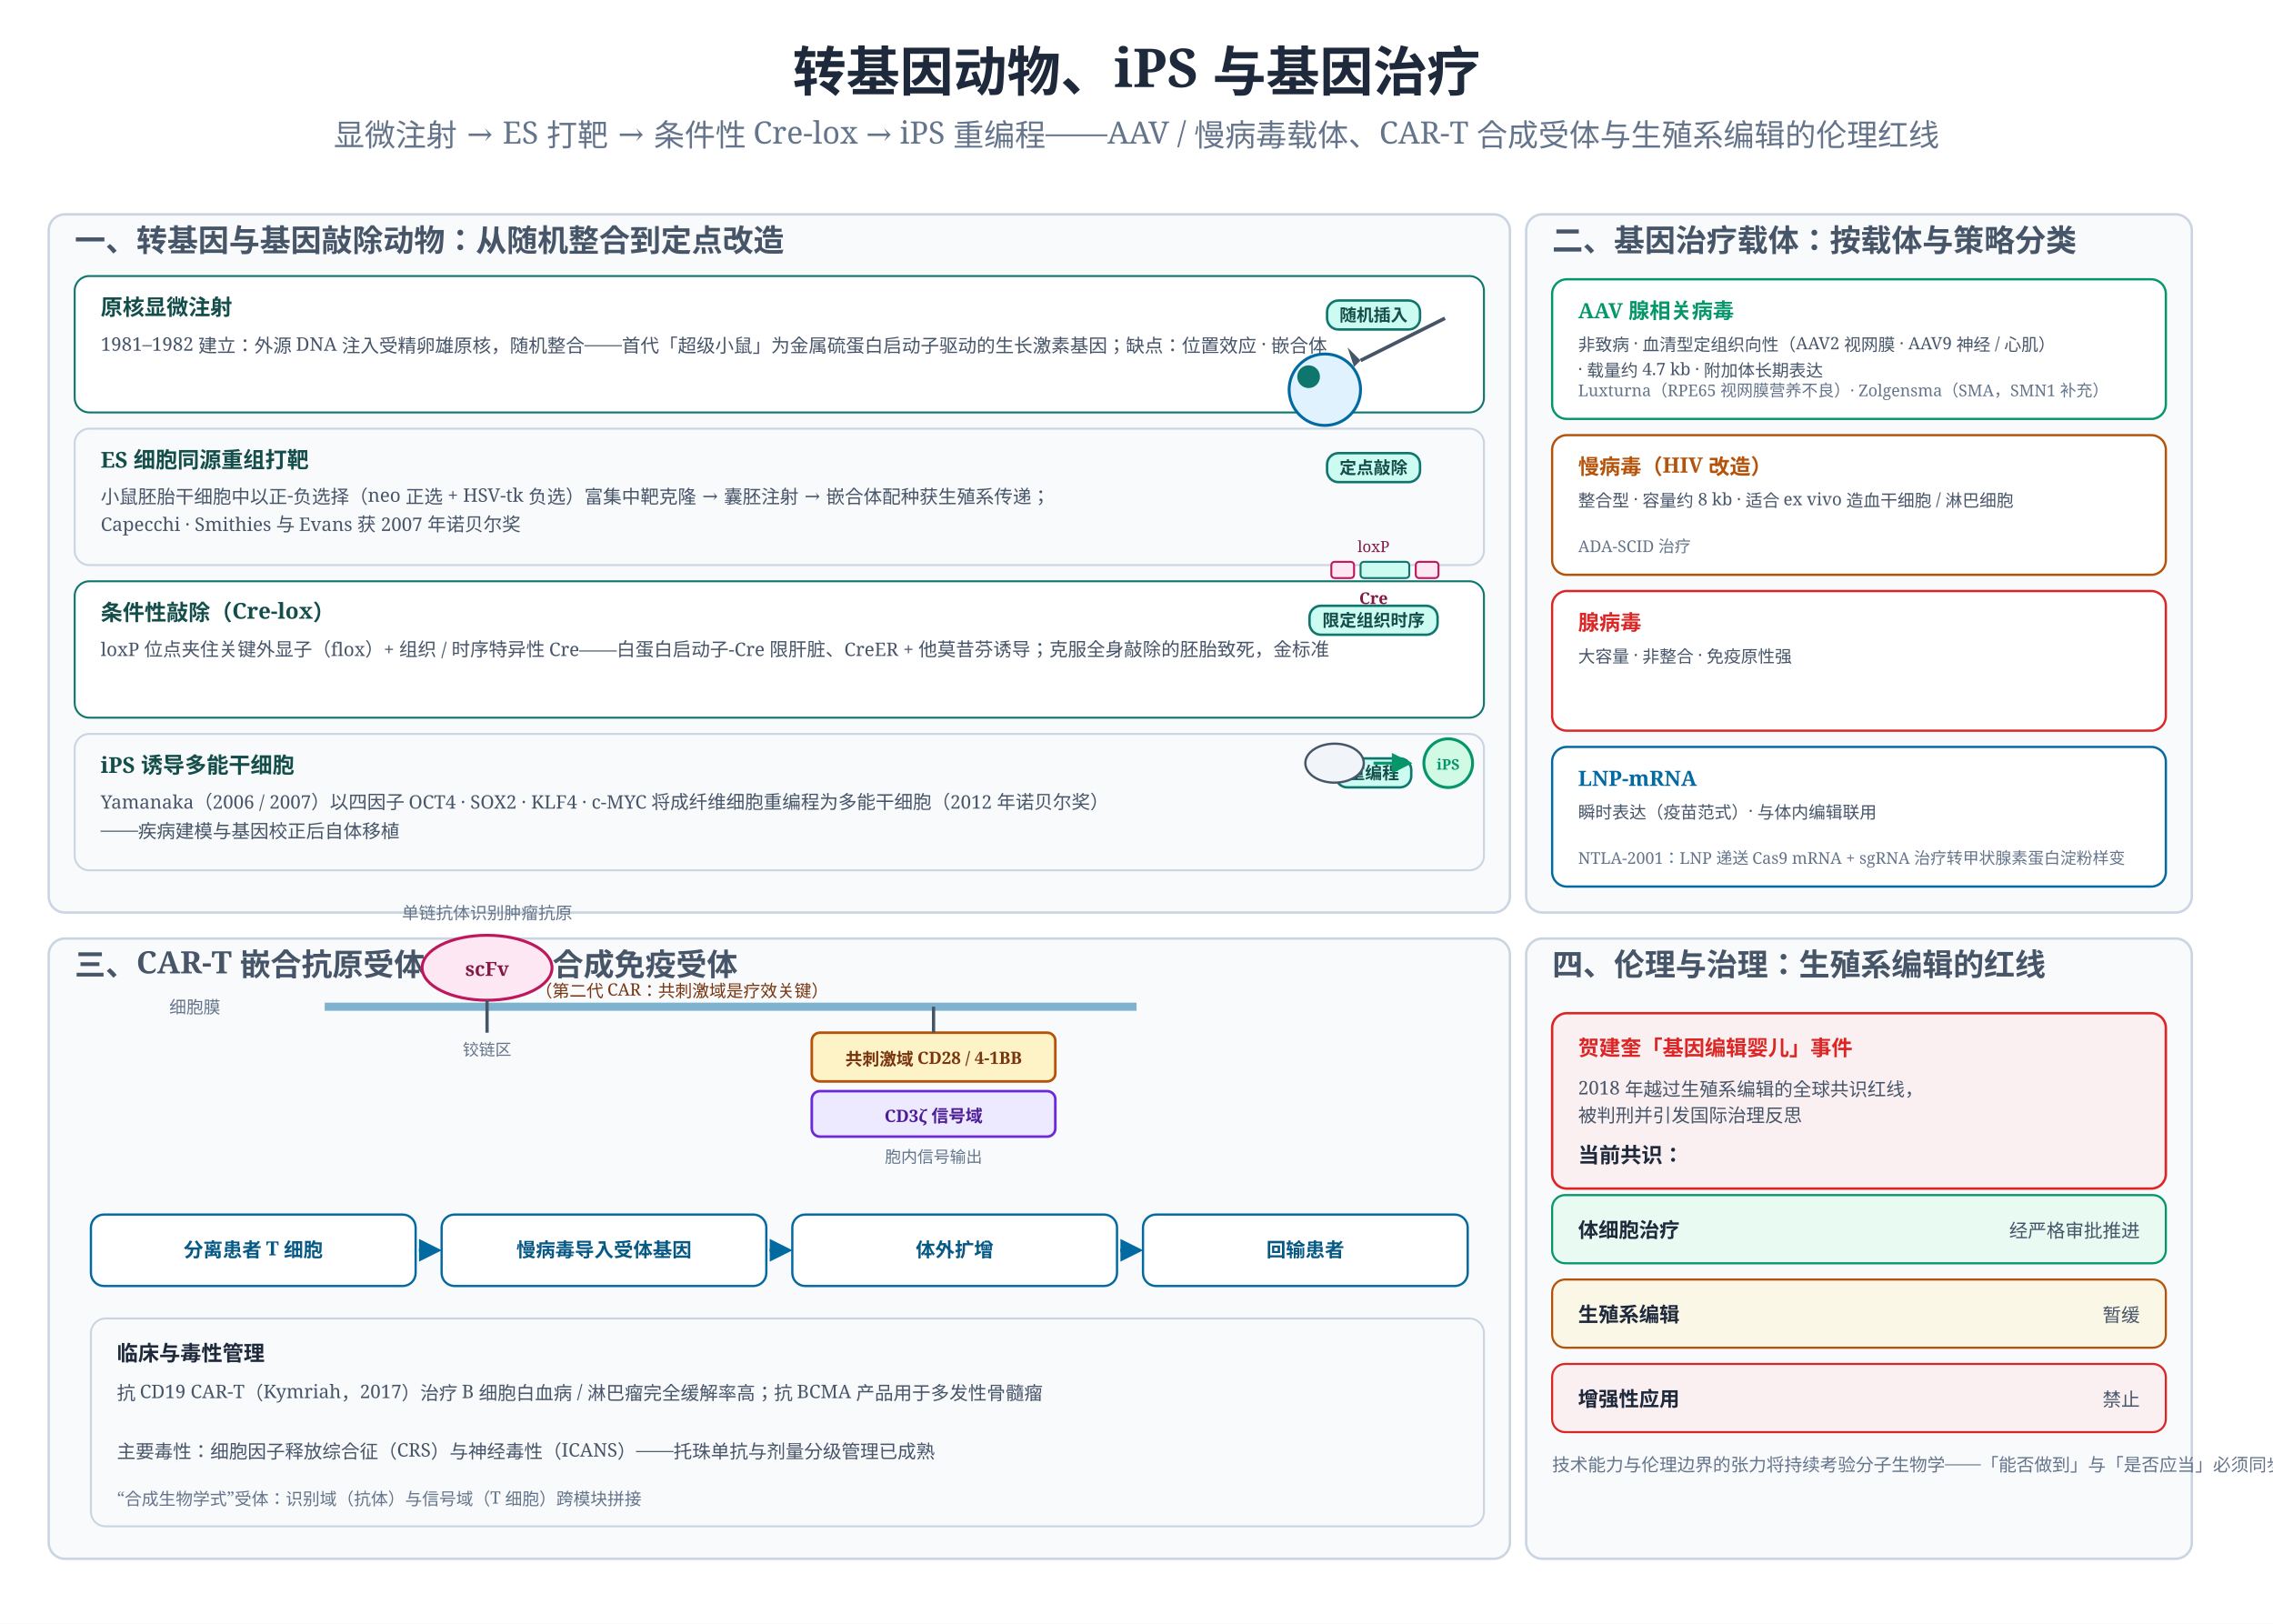
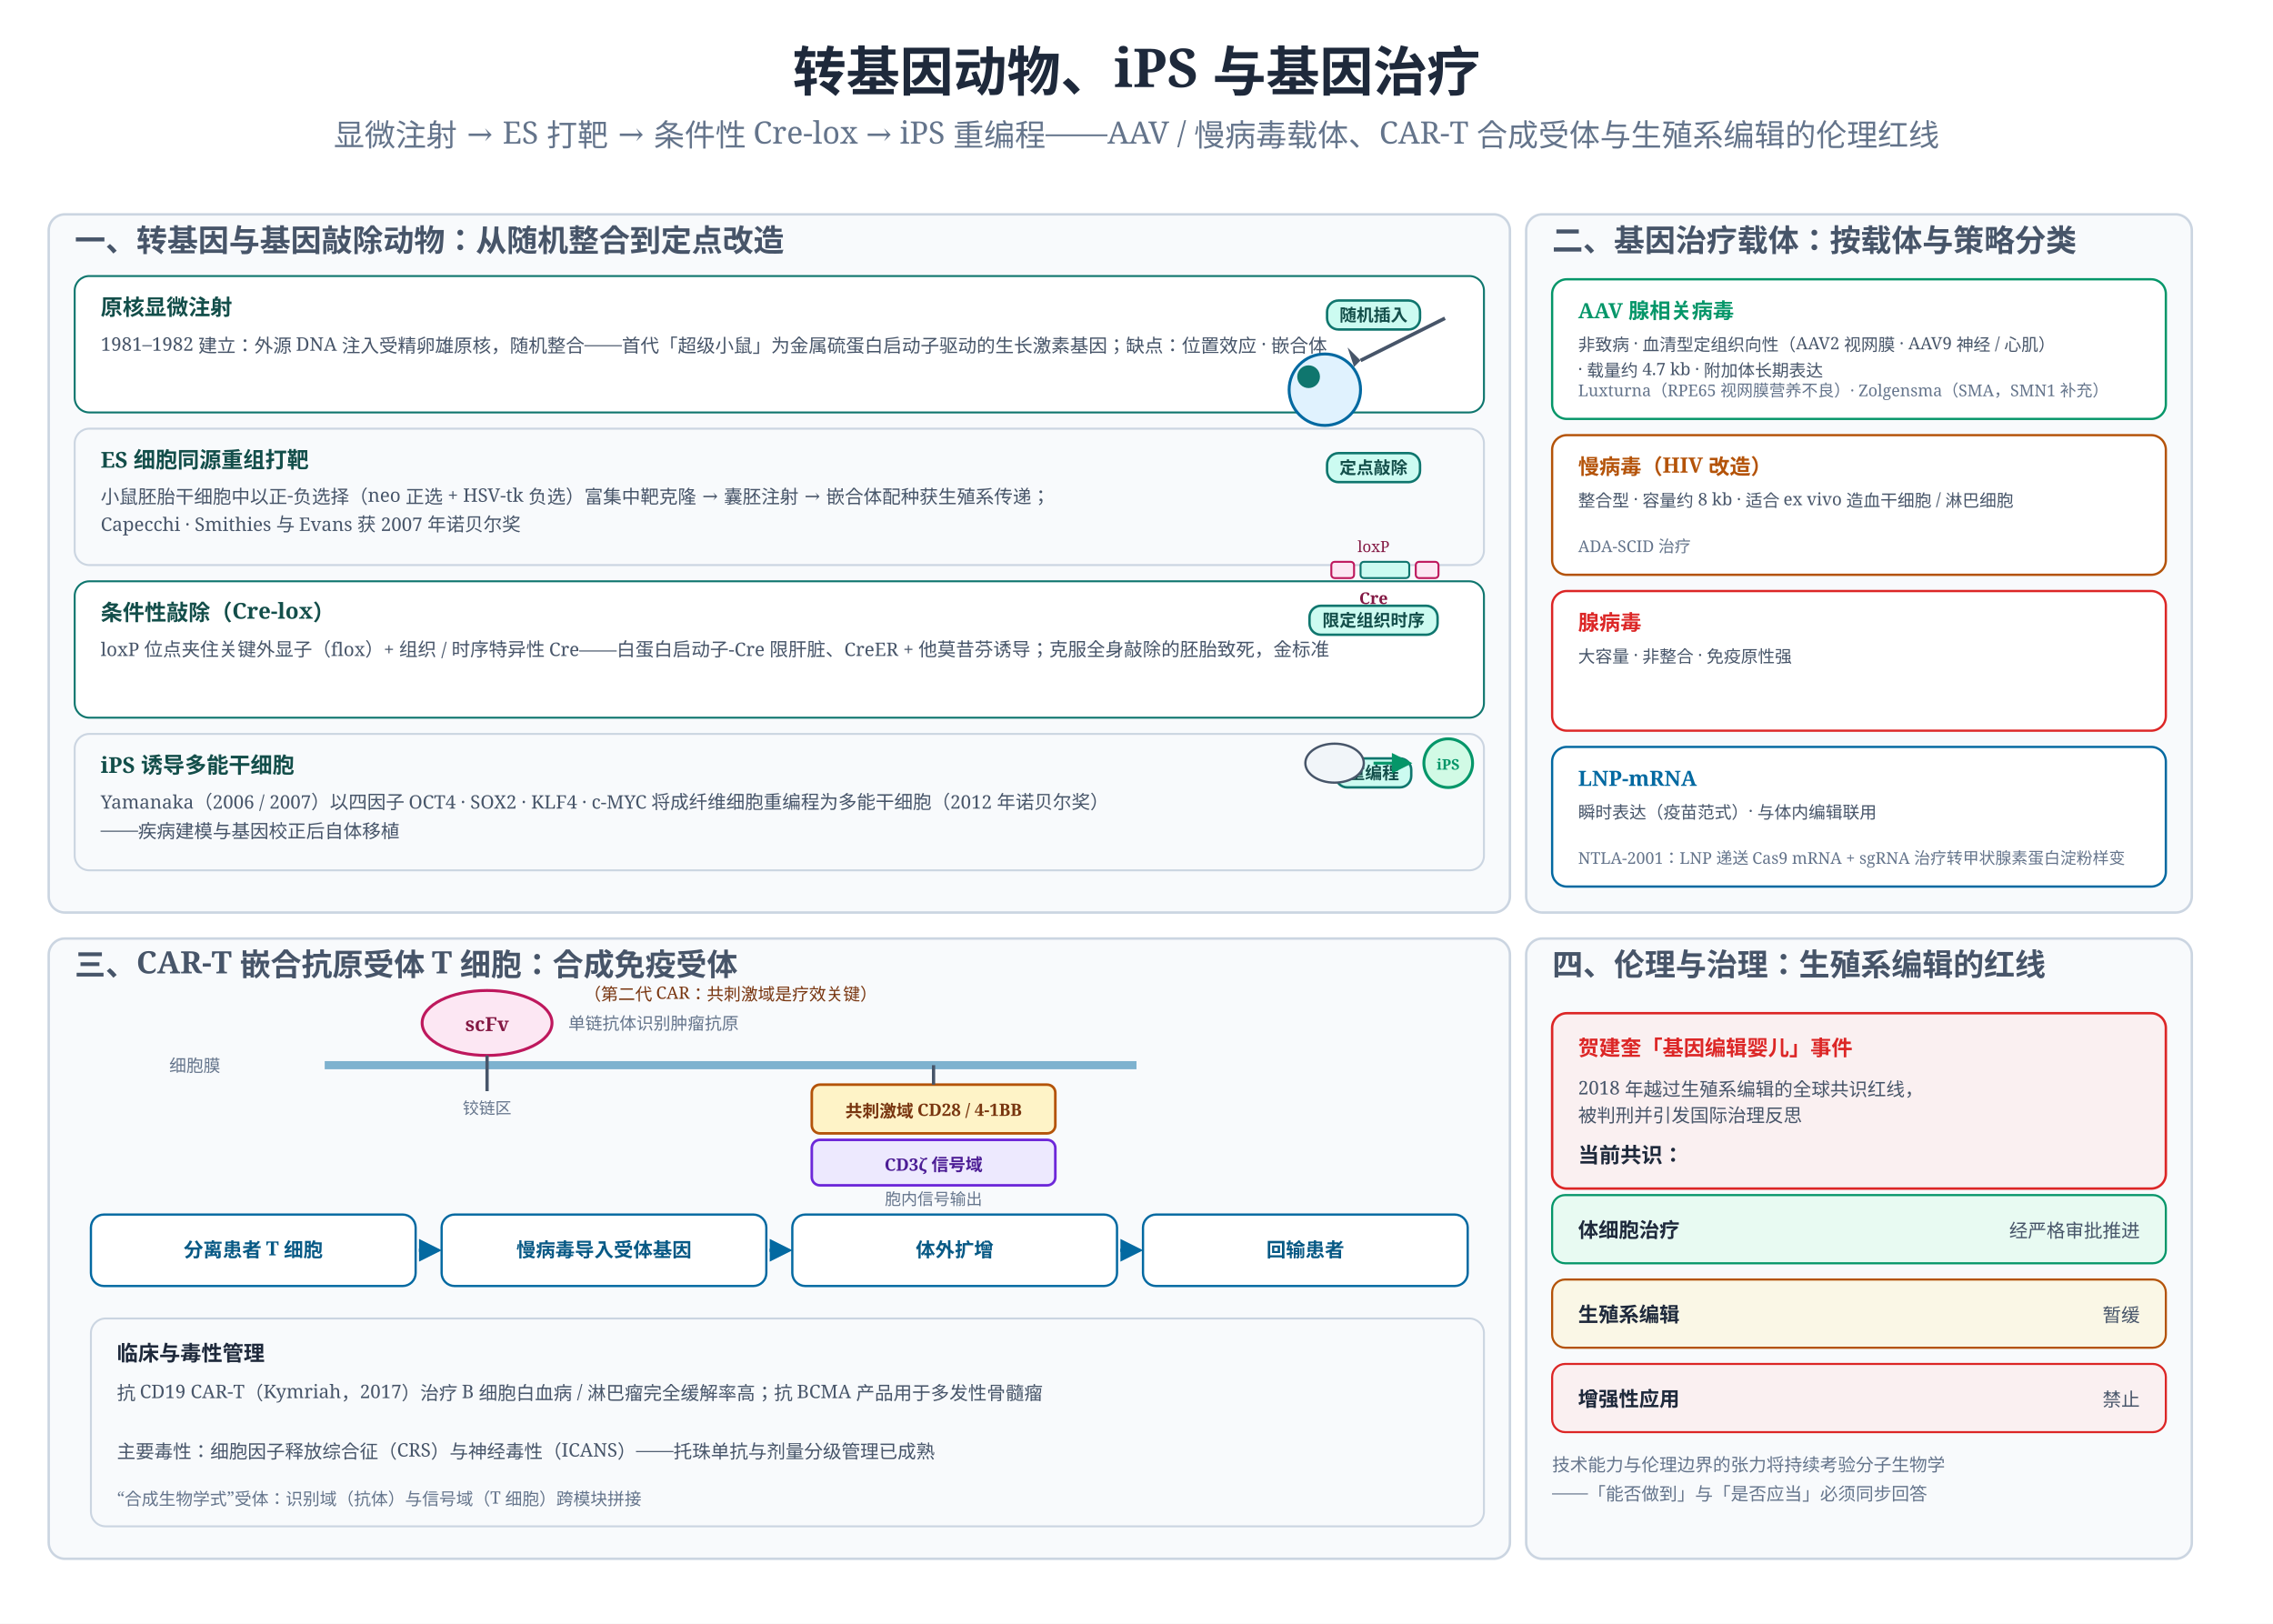
<svg xmlns="http://www.w3.org/2000/svg" width="1400" height="1000" viewBox="0 0 1400 1000" font-family="Noto Serif SC, LXGW WenKai, Songti SC, serif">
  <defs>
    <marker id="arr-ink" viewBox="0 0 10 10" refX="8.5" refY="5" markerWidth="7" markerHeight="7" orient="auto-start-reverse">
      <path d="M0,0 L10,5 L0,10 z" fill="#334155" />
    </marker>
    <marker id="arr-dna" viewBox="0 0 10 10" refX="8.5" refY="5" markerWidth="7" markerHeight="7" orient="auto-start-reverse">
      <path d="M0,0 L10,5 L0,10 z" fill="#0f766e" />
    </marker>
    <marker id="arr-rna" viewBox="0 0 10 10" refX="8.5" refY="5" markerWidth="7" markerHeight="7" orient="auto-start-reverse">
      <path d="M0,0 L10,5 L0,10 z" fill="#b45309" />
    </marker>
    <marker id="arr-pro" viewBox="0 0 10 10" refX="8.5" refY="5" markerWidth="7" markerHeight="7" orient="auto-start-reverse">
      <path d="M0,0 L10,5 L0,10 z" fill="#6d28d9" />
    </marker>
    <marker id="arr-enz" viewBox="0 0 10 10" refX="8.5" refY="5" markerWidth="7" markerHeight="7" orient="auto-start-reverse">
      <path d="M0,0 L10,5 L0,10 z" fill="#be185d" />
    </marker>
    <marker id="arr-acc" viewBox="0 0 10 10" refX="8.5" refY="5" markerWidth="7" markerHeight="7" orient="auto-start-reverse">
      <path d="M0,0 L10,5 L0,10 z" fill="#0369a1" />
    </marker>
    <marker id="arr-ok" viewBox="0 0 10 10" refX="8.5" refY="5" markerWidth="7" markerHeight="7" orient="auto-start-reverse">
      <path d="M0,0 L10,5 L0,10 z" fill="#059669" />
    </marker>
    <marker id="arr-warn" viewBox="0 0 10 10" refX="8.5" refY="5" markerWidth="7" markerHeight="7" orient="auto-start-reverse">
      <path d="M0,0 L10,5 L0,10 z" fill="#b45309" />
    </marker>
    <marker id="arr-bad" viewBox="0 0 10 10" refX="8.5" refY="5" markerWidth="7" markerHeight="7" orient="auto-start-reverse">
      <path d="M0,0 L10,5 L0,10 z" fill="#dc2626" />
    </marker>
    <marker id="arr-mute" viewBox="0 0 10 10" refX="8.5" refY="5" markerWidth="7" markerHeight="7" orient="auto-start-reverse">
      <path d="M0,0 L10,5 L0,10 z" fill="#94a3b8" />
    </marker>
  </defs>
  <rect x="0" y="0" width="1400" height="1000" fill="#ffffff" />
  <text x="700" y="56" text-anchor="middle" font-size="33" font-weight="700" fill="#1e293b">转基因动物、iPS 与基因治疗</text>
  <text x="700" y="90" text-anchor="middle" font-size="19" fill="#64748b">显微注射 → ES 打靶 → 条件性 Cre-lox → iPS 重编程——AAV / 慢病毒载体、CAR-T 合成受体与生殖系编辑的伦理红线</text>
  <rect x="30" y="132" width="900" height="430" rx="10" fill="#f8fafc" stroke="#cbd5e1" stroke-width="1.5" />
  <text x="46" y="154.84" font-size="19" fill="#475569" font-weight="700">一、转基因与基因敲除动物：从随机整合到定点改造</text>
  <rect x="46" y="170" width="868" height="84" rx="9" fill="#ffffff" stroke="#0f766e" stroke-width="1.2" />
  <text x="62" y="194" font-size="13.5" fill="#134e4a" font-weight="700">原核显微注射</text>
  <text x="62" y="216" font-size="11.5" fill="#475569">1981–1982 建立：外源 DNA 注入受精卵雄原核，随机整合——首代「超级小鼠」为金属硫蛋白启动子驱动的生长激素基因；缺点：位置效应 · 嵌合体</text>
  <rect x="817.37" y="185.075" width="57.26" height="17.85" rx="7" fill="#ccfbf1" stroke="#0f766e" stroke-width="1.5" />
  <text x="846" y="197.78" font-size="10.5" fill="#134e4a" text-anchor="middle" font-weight="700">随机插入</text>
  <rect x="46" y="264" width="868" height="84" rx="9" fill="#f8fafc" stroke="#cbd5e1" stroke-width="1.2" />
  <text x="62" y="288" font-size="13.5" fill="#134e4a" font-weight="700">ES 细胞同源重组打靶</text>
  <text x="62" y="310" font-size="11.5" fill="#475569">小鼠胚胎干细胞中以正-负选择（neo 正选 + HSV-tk 负选）富集中靶克隆 → 囊胚注射 → 嵌合体配种获生殖系传递；</text>
  <text x="62" y="327" font-size="11.5" fill="#475569">Capecchi · Smithies 与 Evans 获 2007 年诺贝尔奖</text>
  <rect x="817.37" y="279.075" width="57.26" height="17.85" rx="7" fill="#ccfbf1" stroke="#0f766e" stroke-width="1.5" />
  <text x="846" y="291.78" font-size="10.5" fill="#134e4a" text-anchor="middle" font-weight="700">定点敲除</text>
  <rect x="46" y="358" width="868" height="84" rx="9" fill="#ffffff" stroke="#0f766e" stroke-width="1.2" />
  <text x="62" y="382" font-size="13.5" fill="#134e4a" font-weight="700">条件性敲除（Cre-lox）</text>
  <text x="62" y="404" font-size="11.5" fill="#475569">loxP 位点夹住关键外显子（flox）+ 组织 / 时序特异性 Cre——白蛋白启动子-Cre 限肝脏、CreER + 他莫昔芬诱导；克服全身敲除的胚胎致死，金标准</text>
  <rect x="806.555" y="373.075" width="78.89" height="17.85" rx="7" fill="#ccfbf1" stroke="#0f766e" stroke-width="1.5" />
  <text x="846" y="385.78" font-size="10.5" fill="#134e4a" text-anchor="middle" font-weight="700">限定组织时序</text>
  <rect x="46" y="452" width="868" height="84" rx="9" fill="#f8fafc" stroke="#cbd5e1" stroke-width="1.2" />
  <text x="62" y="476" font-size="13.5" fill="#134e4a" font-weight="700">iPS 诱导多能干细胞</text>
  <text x="62" y="498" font-size="11.5" fill="#475569">Yamanaka（2006 / 2007）以四因子 OCT4 · SOX2 · KLF4 · c-MYC 将成纤维细胞重编程为多能干细胞（2012 年诺贝尔奖）</text>
  <text x="62" y="515" font-size="11.5" fill="#475569">——疾病建模与基因校正后自体移植</text>
  <rect x="822.778" y="467.075" width="46.445" height="17.85" rx="7" fill="#ccfbf1" stroke="#0f766e" stroke-width="1.5" />
  <text x="846" y="479.78" font-size="10.5" fill="#134e4a" text-anchor="middle" font-weight="700">重编程</text>
  <line x1="890" y1="196" x2="838" y2="222" stroke="#475569" stroke-width="2.2" />
  <polygon points="838,222 830,214 834,226" fill="#475569" />
  <circle cx="816" cy="240" r="22" fill="#e0f2fe" stroke="#0369a1" stroke-width="1.8" />
  <circle cx="806" cy="232" r="7" fill="#0f766e" />
  <text x="846" y="340" font-size="9.5" fill="#831843" text-anchor="middle">loxP</text>
  <rect x="820" y="346" width="14" height="10" rx="2" fill="#fce7f3" stroke="#be185d" stroke-width="1.2" />
  <rect x="838" y="346" width="30" height="10" rx="2" fill="#ccfbf1" stroke="#0f766e" stroke-width="1.2" />
  <rect x="872" y="346" width="14" height="10" rx="2" fill="#fce7f3" stroke="#be185d" stroke-width="1.2" />
  <text x="846" y="372" font-size="10" fill="#831843" text-anchor="middle" font-weight="700">Cre</text>
  <ellipse cx="822" cy="470" rx="18" ry="12" fill="#f1f5f9" stroke="#475569" stroke-width="1.4" />
  <line x1="846" y1="470" x2="868" y2="470" stroke="#059669" stroke-width="1.8" marker-end="url(#arr-ok)" />
  <circle cx="892" cy="470" r="15" fill="#d1fae5" stroke="#059669" stroke-width="1.8" />
  <text x="892" y="474" font-size="9" fill="#059669" text-anchor="middle" font-weight="700">iPS</text>
  <rect x="940" y="132" width="410" height="430" rx="10" fill="#f8fafc" stroke="#cbd5e1" stroke-width="1.5" />
  <text x="956" y="154.84" font-size="19" fill="#475569" font-weight="700">二、基因治疗载体：按载体与策略分类</text>
  <rect x="956" y="172" width="378" height="86" rx="9" fill="#ffffff" stroke="#059669" stroke-width="1.4" />
  <text x="972" y="196" font-size="13" fill="#059669" font-weight="700">AAV 腺相关病毒</text>
  <text x="972" y="216" font-size="10.5" fill="#475569">非致病 · 血清型定组织向性（AAV2 视网膜 · AAV9 神经 / 心肌）</text>
  <text x="972" y="231" font-size="10.5" fill="#475569">· 载量约 4.7 kb · 附加体长期表达</text>
  <text x="972" y="244" font-size="10" fill="#64748b">Luxturna（RPE65 视网膜营养不良）· Zolgensma（SMA，SMN1 补充）</text>
  <rect x="956" y="268" width="378" height="86" rx="9" fill="#ffffff" stroke="#b45309" stroke-width="1.4" />
  <text x="972" y="292" font-size="13" fill="#b45309" font-weight="700">慢病毒（HIV 改造）</text>
  <text x="972" y="312" font-size="10.5" fill="#475569">整合型 · 容量约 8 kb · 适合 ex vivo 造血干细胞 / 淋巴细胞</text>
  <text x="972" y="340" font-size="10" fill="#64748b">ADA-SCID 治疗</text>
  <rect x="956" y="364" width="378" height="86" rx="9" fill="#ffffff" stroke="#dc2626" stroke-width="1.4" />
  <text x="972" y="388" font-size="13" fill="#dc2626" font-weight="700">腺病毒</text>
  <text x="972" y="408" font-size="10.5" fill="#475569">大容量 · 非整合 · 免疫原性强</text>
  <rect x="956" y="460" width="378" height="86" rx="9" fill="#ffffff" stroke="#0369a1" stroke-width="1.4" />
  <text x="972" y="484" font-size="13" fill="#0369a1" font-weight="700">LNP-mRNA</text>
  <text x="972" y="504" font-size="10.5" fill="#475569">瞬时表达（疫苗范式）· 与体内编辑联用</text>
  <text x="972" y="532" font-size="10" fill="#64748b">NTLA-2001：LNP 递送 Cas9 mRNA + sgRNA 治疗转甲状腺素蛋白淀粉样变</text>
  <rect x="30" y="578" width="900" height="382" rx="10" fill="#f8fafc" stroke="#cbd5e1" stroke-width="1.5" />
  <text x="46" y="600.84" font-size="19" fill="#475569" font-weight="700">三、CAR-T 嵌合抗原受体 T 细胞：合成免疫受体</text>
-   <line x1="200" y1="620" x2="700" y2="620" stroke="#0369a1" stroke-width="5" opacity="0.5" />
-   <text x="120" y="624" font-size="10.5" fill="#64748b" text-anchor="middle">细胞膜</text>
-   <ellipse cx="300" cy="596" rx="40" ry="20" fill="#fce7f3" stroke="#be185d" stroke-width="1.8" />
-   <text x="300" y="601" font-size="12" fill="#831843" text-anchor="middle" font-weight="700">scFv</text>
-   <text x="300" y="566" font-size="10.5" fill="#64748b" text-anchor="middle">单链抗体识别肿瘤抗原</text>
-   <line x1="300" y1="616" x2="300" y2="636" stroke="#475569" stroke-width="2" />
-   <text x="300" y="650" font-size="10" fill="#64748b" text-anchor="middle">铰链区</text>
-   <rect x="500" y="636" width="150" height="30" rx="5" fill="#fef3c7" stroke="#b45309" stroke-width="1.6" />
-   <text x="575" y="656" font-size="10.5" fill="#78350f" text-anchor="middle" font-weight="700">共刺激域 CD28 / 4-1BB</text>
-   <rect x="500" y="672" width="150" height="28" rx="5" fill="#ede9fe" stroke="#6d28d9" stroke-width="1.6" />
-   <text x="575" y="691" font-size="10.5" fill="#4c1d95" text-anchor="middle" font-weight="700">CD3ζ 信号域</text>
-   <line x1="575" y1="620" x2="575" y2="636" stroke="#475569" stroke-width="2" />
-   <text x="575" y="716" font-size="10" fill="#64748b" text-anchor="middle">胞内信号输出</text>
-   <text x="420" y="614" font-size="10.5" fill="#78350f" text-anchor="middle">（第二代 CAR：共刺激域是疗效关键）</text>
+   <line x1="200" y1="656" x2="700" y2="656" stroke="#0369a1" stroke-width="5" opacity="0.5" />
+   <text x="120" y="660" font-size="10.5" fill="#64748b" text-anchor="middle">细胞膜</text>
+   <ellipse cx="300" cy="630" rx="40" ry="20" fill="#fce7f3" stroke="#be185d" stroke-width="1.8" />
+   <text x="300" y="635" font-size="12" fill="#831843" text-anchor="middle" font-weight="700">scFv</text>
+   <text x="350" y="634" font-size="10.5" fill="#64748b">单链抗体识别肿瘤抗原</text>
+   <line x1="300" y1="650" x2="300" y2="672" stroke="#475569" stroke-width="2" />
+   <text x="300" y="686" font-size="10" fill="#64748b" text-anchor="middle">铰链区</text>
+   <rect x="500" y="668" width="150" height="30" rx="5" fill="#fef3c7" stroke="#b45309" stroke-width="1.6" />
+   <text x="575" y="688" font-size="10.5" fill="#78350f" text-anchor="middle" font-weight="700">共刺激域 CD28 / 4-1BB</text>
+   <rect x="500" y="702" width="150" height="28" rx="5" fill="#ede9fe" stroke="#6d28d9" stroke-width="1.6" />
+   <text x="575" y="721" font-size="10.5" fill="#4c1d95" text-anchor="middle" font-weight="700">CD3ζ 信号域</text>
+   <line x1="575" y1="656" x2="575" y2="668" stroke="#475569" stroke-width="2" />
+   <text x="575" y="742" font-size="10" fill="#64748b" text-anchor="middle">胞内信号输出</text>
+   <text x="450" y="616" font-size="10.5" fill="#78350f" text-anchor="middle">（第二代 CAR：共刺激域是疗效关键）</text>
  <rect x="56" y="748" width="200" height="44" rx="8" fill="#ffffff" stroke="#0369a1" stroke-width="1.4" />
  <text x="156" y="774" font-size="12" fill="#075985" text-anchor="middle" font-weight="600">分离患者 T 细胞</text>
  <line x1="258" y1="770" x2="270" y2="770" stroke="#0369a1" stroke-width="2" marker-end="url(#arr-acc)" />
  <rect x="272" y="748" width="200" height="44" rx="8" fill="#ffffff" stroke="#0369a1" stroke-width="1.4" />
  <text x="372" y="774" font-size="12" fill="#075985" text-anchor="middle" font-weight="600">慢病毒导入受体基因</text>
  <line x1="474" y1="770" x2="486" y2="770" stroke="#0369a1" stroke-width="2" marker-end="url(#arr-acc)" />
  <rect x="488" y="748" width="200" height="44" rx="8" fill="#ffffff" stroke="#0369a1" stroke-width="1.4" />
  <text x="588" y="774" font-size="12" fill="#075985" text-anchor="middle" font-weight="600">体外扩增</text>
  <line x1="690" y1="770" x2="702" y2="770" stroke="#0369a1" stroke-width="2" marker-end="url(#arr-acc)" />
  <rect x="704" y="748" width="200" height="44" rx="8" fill="#ffffff" stroke="#0369a1" stroke-width="1.4" />
  <text x="804" y="774" font-size="12" fill="#075985" text-anchor="middle" font-weight="600">回输患者</text>
  <rect x="56" y="812" width="858" height="128" rx="9" fill="#f8fafc" stroke="#cbd5e1" stroke-width="1.2" />
  <text x="72" y="838" font-size="13" fill="#1e293b" font-weight="700">临床与毒性管理</text>
  <text x="72" y="862" font-size="11.5" fill="#475569">抗 CD19 CAR-T（Kymriah，2017）治疗 B 细胞白血病 / 淋巴瘤完全缓解率高；抗 BCMA 产品用于多发性骨髓瘤</text>
  <text x="72" y="898" font-size="11.5" fill="#475569">主要毒性：细胞因子释放综合征（CRS）与神经毒性（ICANS）——托珠单抗与剂量分级管理已成熟</text>
  <text x="72" y="926" font-size="10.5" fill="#64748b">“合成生物学式”受体：识别域（抗体）与信号域（T 细胞）跨模块拼接</text>
  <rect x="940" y="578" width="410" height="382" rx="10" fill="#f8fafc" stroke="#cbd5e1" stroke-width="1.5" />
  <text x="956" y="600.84" font-size="19" fill="#475569" font-weight="700">四、伦理与治理：生殖系编辑的红线</text>
  <rect x="956" y="624" width="378" height="108" rx="9" fill="#fee2e2" fill-opacity="0.4" stroke="#dc2626" stroke-width="1.5" />
  <text x="972" y="650" font-size="13" fill="#dc2626" font-weight="700">贺建奎「基因编辑婴儿」事件</text>
  <text x="972" y="674" font-size="11.5" fill="#475569">2018 年越过生殖系编辑的全球共识红线，</text>
  <text x="972" y="691" font-size="11.5" fill="#475569">被判刑并引发国际治理反思</text>
  <text x="972" y="716" font-size="13" fill="#1e293b" font-weight="700">当前共识：</text>
  <rect x="956" y="736" width="378" height="42" rx="8" fill="#d1fae5" fill-opacity="0.4" stroke="#059669" stroke-width="1.3" />
  <text x="972" y="762" font-size="12.5" fill="#1e293b" font-weight="700">体细胞治疗</text>
  <text x="1318" y="762" font-size="11.5" fill="#475569" text-anchor="end">经严格审批推进</text>
  <rect x="956" y="788" width="378" height="42" rx="8" fill="#fef3c7" fill-opacity="0.4" stroke="#b45309" stroke-width="1.3" />
  <text x="972" y="814" font-size="12.5" fill="#1e293b" font-weight="700">生殖系编辑</text>
  <text x="1318" y="814" font-size="11.5" fill="#475569" text-anchor="end">暂缓</text>
  <rect x="956" y="840" width="378" height="42" rx="8" fill="#fee2e2" fill-opacity="0.4" stroke="#dc2626" stroke-width="1.3" />
  <text x="972" y="866" font-size="12.5" fill="#1e293b" font-weight="700">增强性应用</text>
  <text x="1318" y="866" font-size="11.5" fill="#475569" text-anchor="end">禁止</text>
-   <text x="956" y="906" font-size="11" fill="#64748b">技术能力与伦理边界的张力将持续考验分子生物学——「能否做到」与「是否应当」必须同步回答</text>
+   <text x="956" y="906" font-size="11" fill="#64748b">技术能力与伦理边界的张力将持续考验分子生物学</text>
+   <text x="956" y="923" font-size="11" fill="#64748b">——「能否做到」与「是否应当」必须同步回答</text>
</svg>
